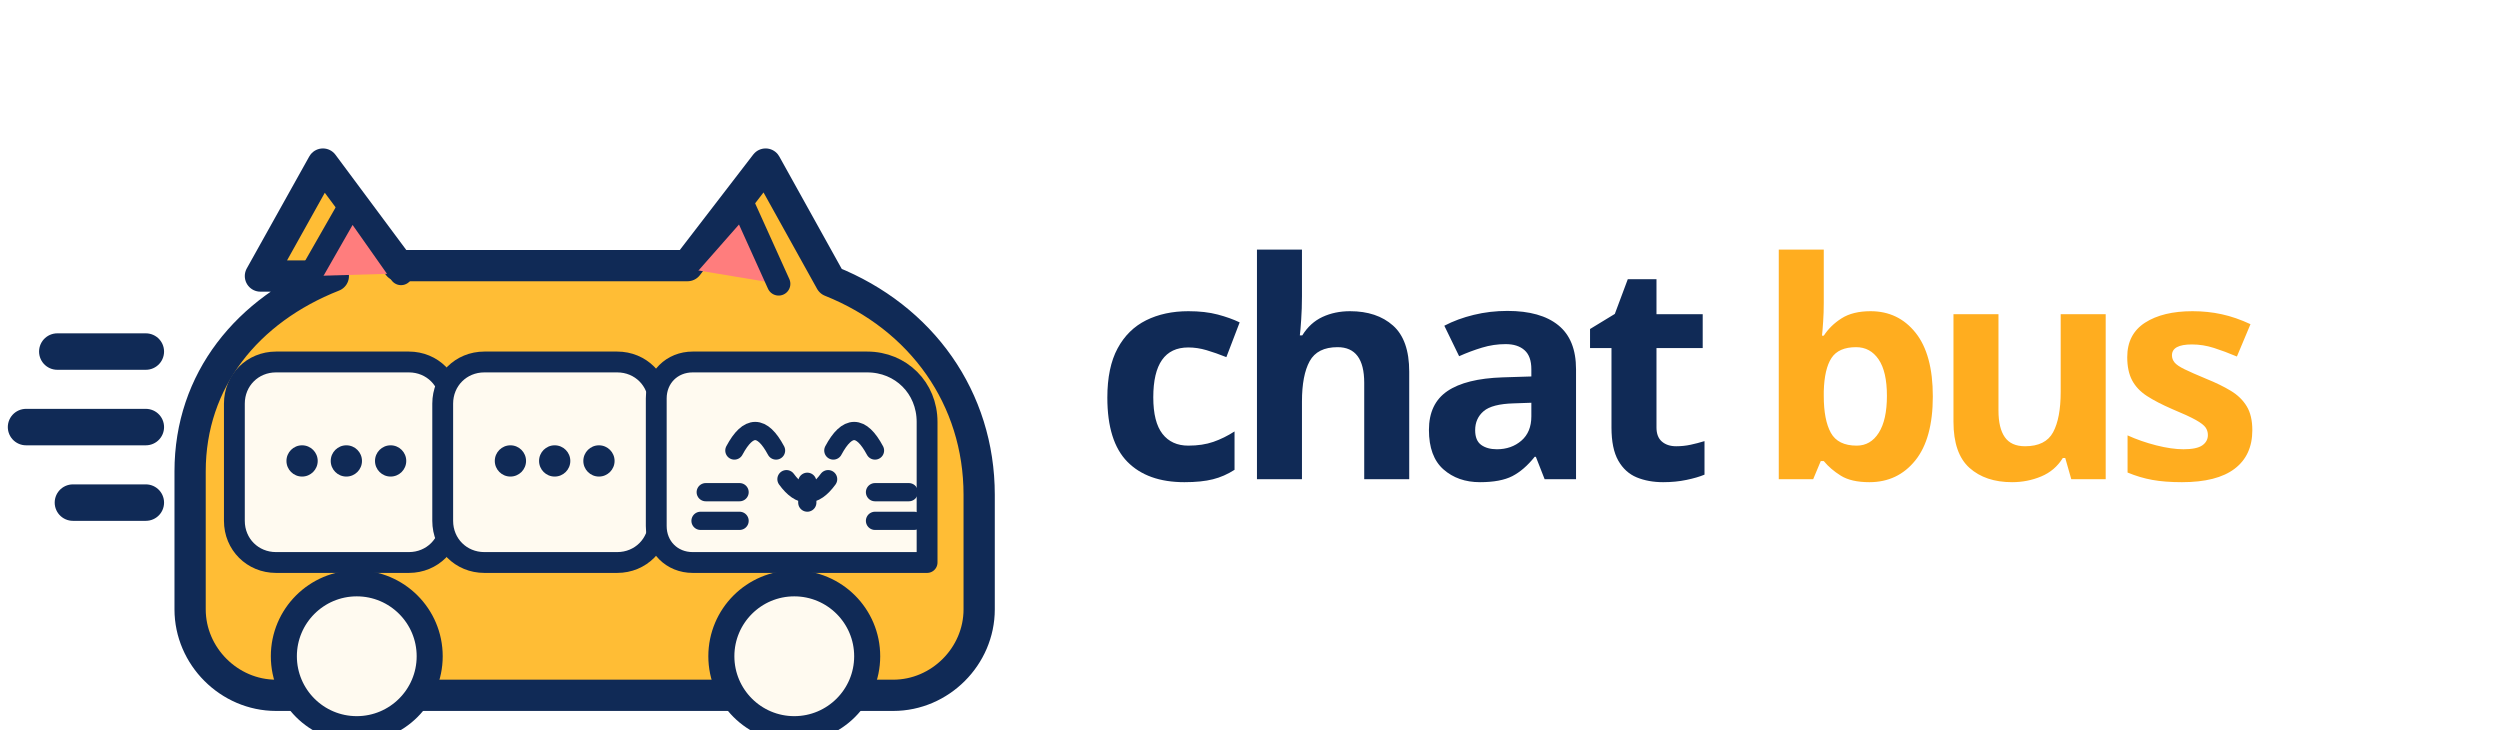
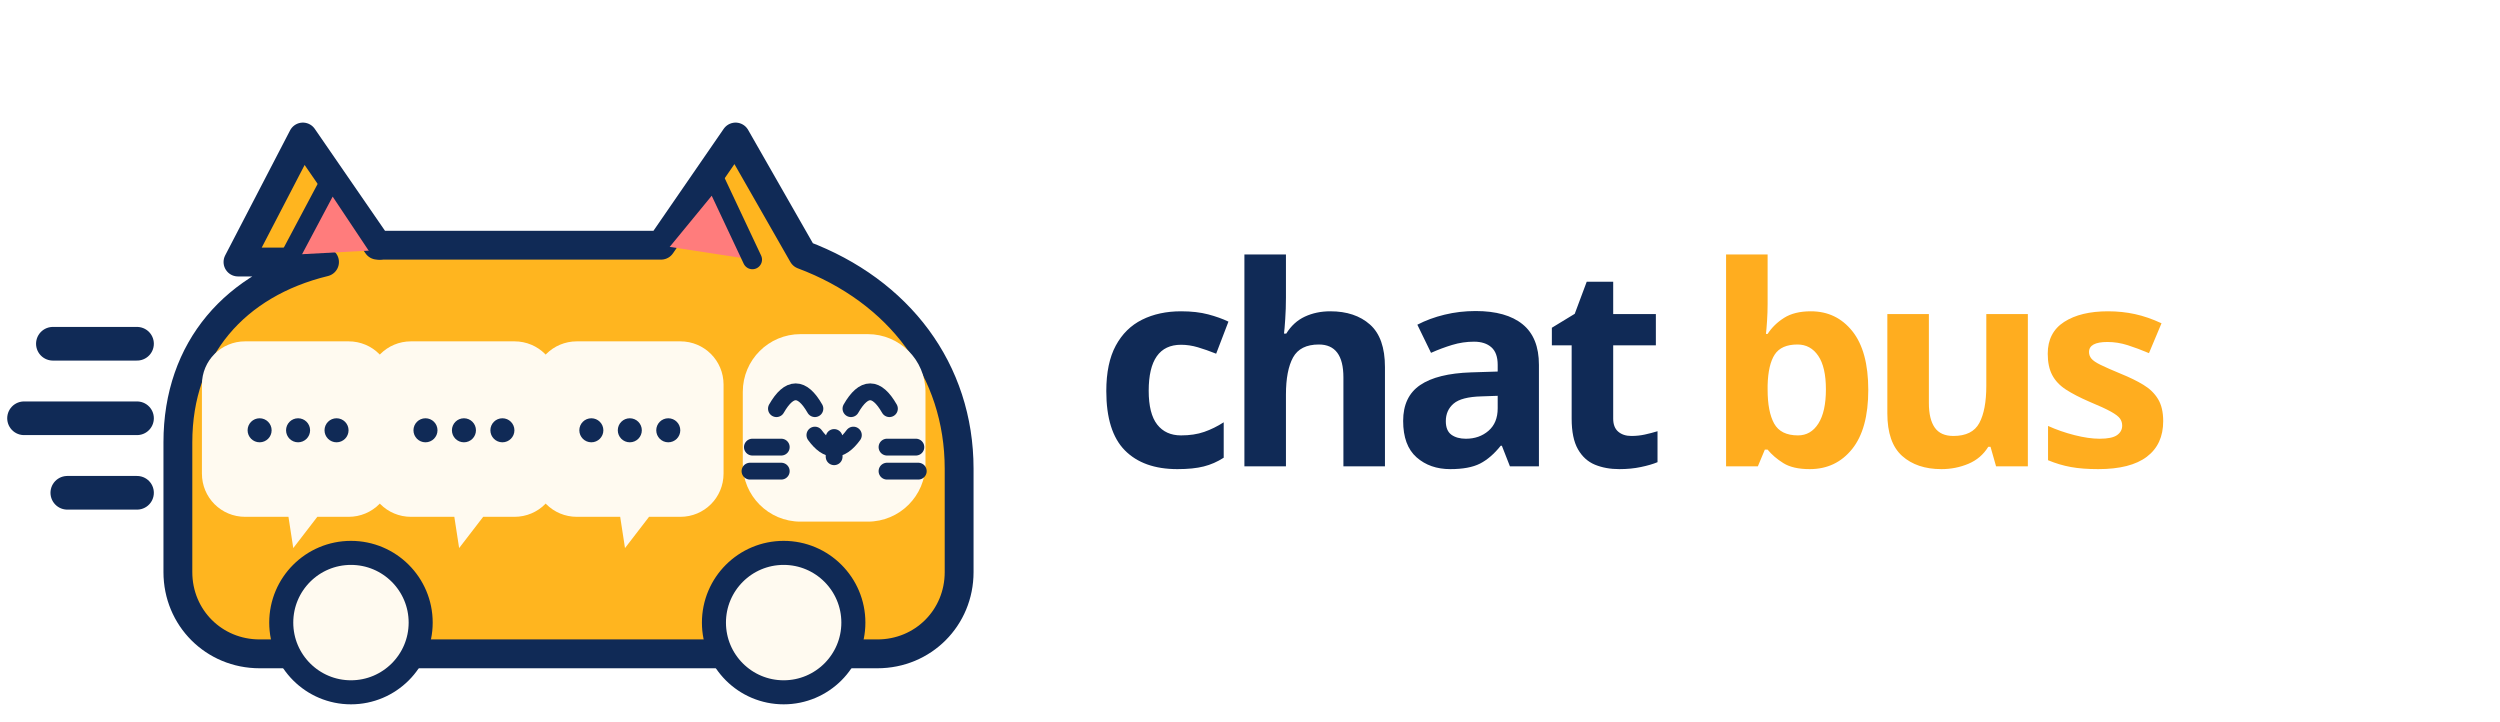
- <svg xmlns="http://www.w3.org/2000/svg" viewBox="0 0 960 280" role="img" aria-labelledby="title desc">
+ <svg xmlns="http://www.w3.org/2000/svg" viewBox="0 0 1040 300" role="img" aria-labelledby="title desc">
  <g stroke="#102a56" stroke-linecap="round" stroke-linejoin="round">
    <g fill="none" stroke-width="14">
-       <path d="M22 135h34" />
-       <path d="M10 164h46" />
-       <path d="M28 193h28" />
+       <path d="M22 143h35" />
+       <path d="M10 174h47" />
+       <path d="M28 205h29" />
    </g>
-     <g transform="translate(58 36)">
-       <path fill="#ffbd35" stroke-width="12" d="M42 70 66 27l29 39h111l30-39 25 45c35 14 57 45 57 82v44c0 18-15 33-33 33H48c-18 0-33-15-33-33v-53c0-35 22-62 55-75Z" />
-       <path fill="#ff7d7d" stroke-width="9" d="m61 70 16-28 19 27M205 67l22-25 14 31" />
-       <g stroke-width="8">
-         <path fill="#fffaf0" d="M48 103h51c9 0 16 7 16 16v45c0 9-7 16-16 16H48c-9 0-16-7-16-16v-45c0-9 7-16 16-16Z" />
-         <path fill="#fffaf0" d="M128 103h51c9 0 16 7 16 16v45c0 9-7 16-16 16h-51c-9 0-16-7-16-16v-45c0-9 7-16 16-16Z" />
-         <path fill="#fffaf0" d="M208 103h67c13 0 23 10 23 23v54h-90c-8 0-14-6-14-14v-49c0-8 6-14 14-14Z" />
+     <g transform="translate(60 30)">
+       <path fill="#ffb51f" stroke-width="12" d="M39 79 66 27l31 45h118l31-45 28 49c40 15 65 48 65 89v43c0 19-15 34-34 34H48c-19 0-34-15-34-34v-54c0-39 24-66 61-75Z" />
+       <path fill="#ff7c7c" stroke-width="8" d="m61 76 17-32 20 30M214 72l23-28 16 34" />
+       <g fill="#fffaf0" stroke="none">
+         <path d="M42 112h43c10 0 18 8 18 18v37c0 10-8 18-18 18H72l-10 13-2-13H42c-10 0-18-8-18-18v-37c0-10 8-18 18-18Z" />
+         <path d="M111 112h43c10 0 18 8 18 18v37c0 10-8 18-18 18h-13l-10 13-2-13h-18c-10 0-18-8-18-18v-37c0-10 8-18 18-18Z" />
+         <path d="M180 112h43c10 0 18 8 18 18v37c0 10-8 18-18 18h-13l-10 13-2-13h-18c-10 0-18-8-18-18v-37c0-10 8-18 18-18Z" />
+         <rect x="249" y="109" width="76" height="78" rx="24" />
      </g>
      <g fill="#102a56" stroke="none">
-         <circle cx="58" cy="141" r="6" />
-         <circle cx="75" cy="141" r="6" />
-         <circle cx="92" cy="141" r="6" />
-         <circle cx="138" cy="141" r="6" />
-         <circle cx="155" cy="141" r="6" />
-         <circle cx="172" cy="141" r="6" />
+         <circle cx="48" cy="149" r="5" />
+         <circle cx="64" cy="149" r="5" />
+         <circle cx="80" cy="149" r="5" />
+         <circle cx="117" cy="149" r="5" />
+         <circle cx="133" cy="149" r="5" />
+         <circle cx="149" cy="149" r="5" />
+         <circle cx="186" cy="149" r="5" />
+         <circle cx="202" cy="149" r="5" />
+         <circle cx="218" cy="149" r="5" />
      </g>
      <g fill="none" stroke-width="7">
-         <path d="M224 137q8-15 16 0M262 137q8-15 16 0" />
-         <path d="M244 148q8 11 16 0M252 149v8" />
-         <path d="M226 153h-13M226 164h-15M278 153h13M278 164h15" />
+         <path d="M263 140q8-14 16 0M294 140q8-14 16 0" />
+         <path d="M279 151q8 11 16 0M287 152v8" />
+         <path d="M265 156h-12M265 166h-13M309 156h12M309 166h13" />
      </g>
      <g fill="#fffaf0" stroke-width="10">
-         <circle cx="79" cy="216" r="28" />
-         <circle cx="247" cy="216" r="28" />
+         <circle cx="86" cy="229" r="29" />
+         <circle cx="266" cy="229" r="29" />
      </g>
    </g>
  </g>
  <g font-family="ui-rounded, 'Arial Rounded MT Bold', system-ui, sans-serif" font-size="116" font-weight="800" letter-spacing="-6">
-     <text x="420" y="184" fill="#102a56">chat</text>
-     <text x="674" y="184" fill="#ffad1f">bus</text>
+     <text x="455" y="194" fill="#102a56">chat</text>
+     <text x="709" y="194" fill="#ffad1f">bus</text>
  </g>
</svg>
